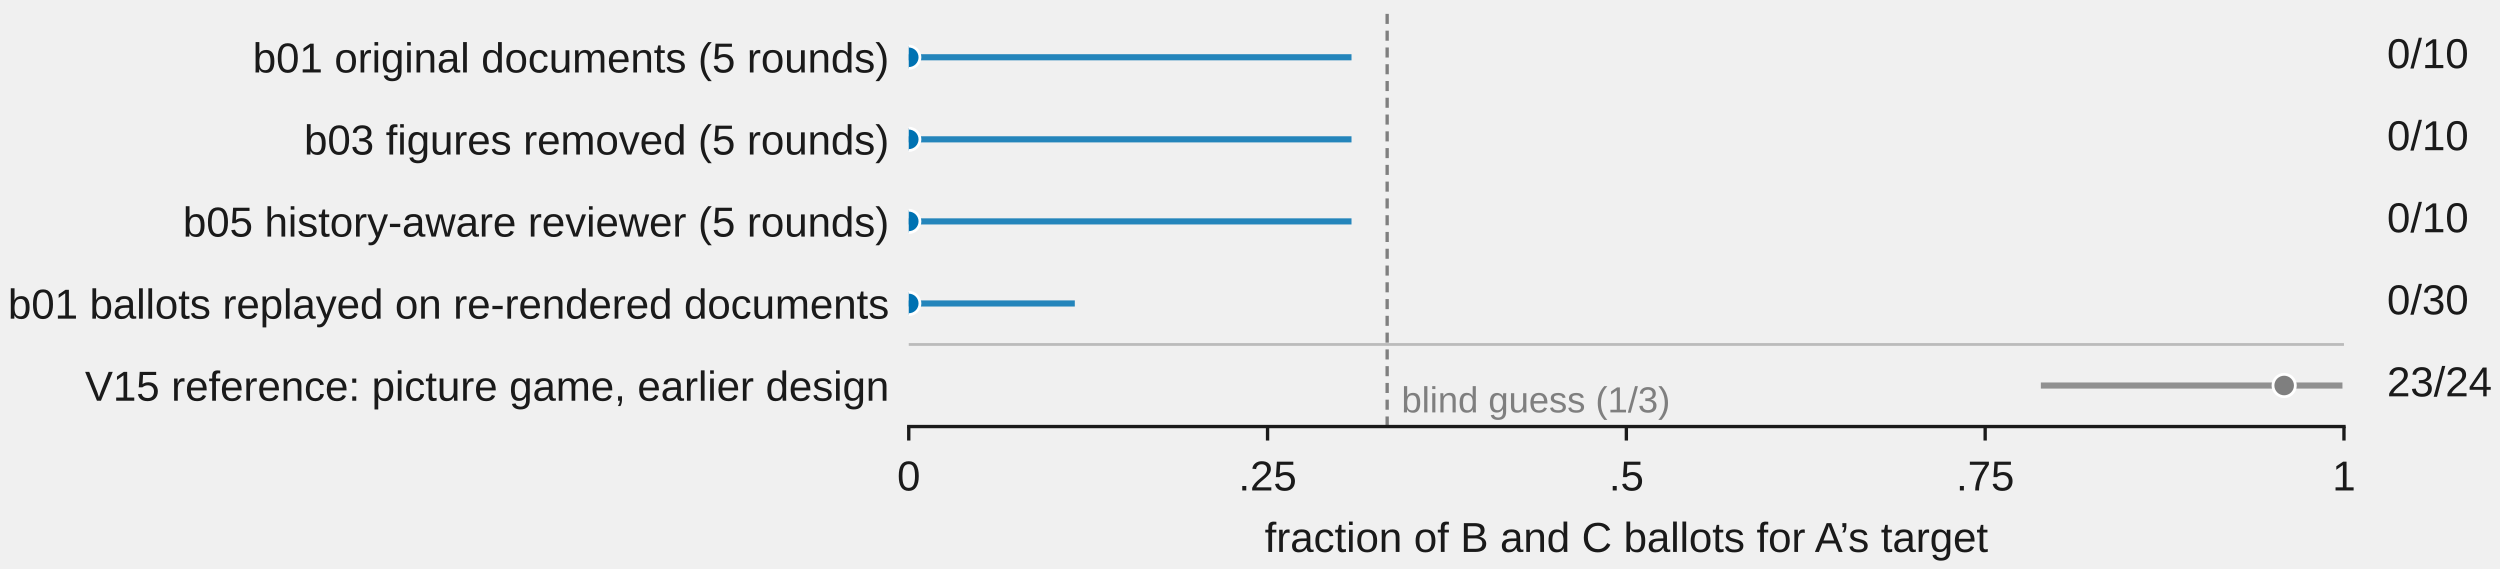
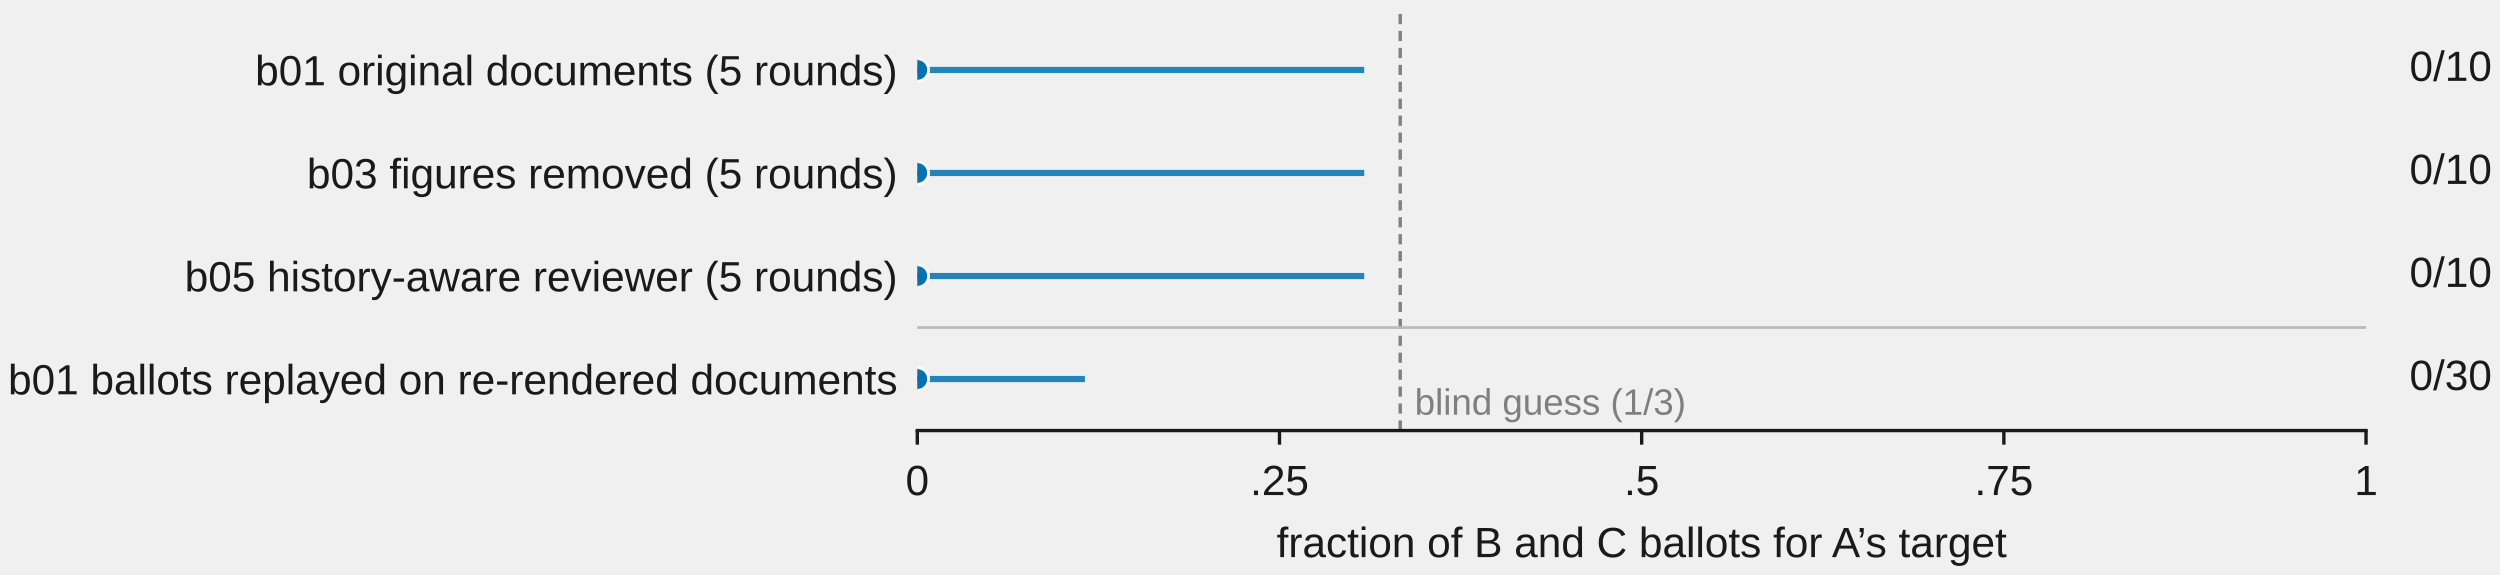
- <svg xmlns="http://www.w3.org/2000/svg" xmlns:xlink="http://www.w3.org/1999/xlink" style="width:447.112pt;max-width:100%;display:block;margin:0 auto" viewBox="0 0 447.112 101.707" version="1.1">
+ <svg xmlns="http://www.w3.org/2000/svg" xmlns:xlink="http://www.w3.org/1999/xlink" style="width:442.942pt;max-width:100%;display:block;margin:0 auto" viewBox="0 0 442.942 101.707" version="1.1">
  <defs>
    <style type="text/css">*{stroke-linejoin: round; stroke-linecap: butt}</style>
  </defs>
  <g id="figure_1">
    <g id="patch_1">
-       <path d="M 0 101.707  L 447.112 101.707  L 447.112 -0  L 0 -0  L 0 101.707  z " style="fill: none" />
+       <path d="M 0 101.707  L 442.942 101.707  L 442.942 -0  L 0 -0  L 0 101.707  z " style="fill: none" />
    </g>
    <g id="axes_1">
      <g id="patch_2">
        <path d="M 162.526 76.284  L 419.206 76.284  L 419.206 1.44  L 162.526 1.44  L 162.526 76.284  z " style="fill: none" />
      </g>
      <g id="line2d_1">
-         <path d="M 248.086 76.284  L 248.086 1.44  " clip-path="url(#pf2078a7fa6)" style="fill: none; stroke-dasharray: 1.8,1.2; stroke-dashoffset: 0; stroke: #7f7f7f; stroke-width: 0.6" />
+         <path d="M 248.086 76.284  L 248.086 1.44  " clip-path="url(#p793663a6dc)" style="fill: none; stroke-dasharray: 1.8,1.2; stroke-dashoffset: 0; stroke: #7f7f7f; stroke-width: 0.6" />
      </g>
      <g id="matplotlib.axis_1">
        <g id="xtick_1">
          <g id="line2d_2">
            <defs>
-               <path id="m2dd0869114" d="M 0 0  L 0 2.5  " style="stroke: #1a1a1a; stroke-width: 0.6" />
+               <path id="m298f565b76" d="M 0 0  L 0 2.5  " style="stroke: #1a1a1a; stroke-width: 0.6" />
            </defs>
            <g>
-               <use xlink:href="#m2dd0869114" x="162.526" y="76.284" style="fill: #1a1a1a; stroke: #1a1a1a; stroke-width: 0.6" />
+               <use xlink:href="#m298f565b76" x="162.526" y="76.284" style="fill: #1a1a1a; stroke: #1a1a1a; stroke-width: 0.6" />
            </g>
          </g>
          <g id="text_1">
            <text style="font-size: 7.5px; font-family: 'Liberation Sans'; text-anchor: middle; fill: #1a1a1a" x="162.526" y="87.719" transform="rotate(-0 162.5255 87.71916)">0</text>
          </g>
        </g>
        <g id="xtick_2">
          <g id="line2d_3">
            <g>
-               <use xlink:href="#m2dd0869114" x="226.696" y="76.284" style="fill: #1a1a1a; stroke: #1a1a1a; stroke-width: 0.6" />
+               <use xlink:href="#m298f565b76" x="226.696" y="76.284" style="fill: #1a1a1a; stroke: #1a1a1a; stroke-width: 0.6" />
            </g>
          </g>
          <g id="text_2">
            <text style="font-size: 7.5px; font-family: 'Liberation Sans'; text-anchor: middle; fill: #1a1a1a" x="226.696" y="87.719" transform="rotate(-0 226.6955 87.71916)">.25</text>
          </g>
        </g>
        <g id="xtick_3">
          <g id="line2d_4">
            <g>
-               <use xlink:href="#m2dd0869114" x="290.866" y="76.284" style="fill: #1a1a1a; stroke: #1a1a1a; stroke-width: 0.6" />
+               <use xlink:href="#m298f565b76" x="290.866" y="76.284" style="fill: #1a1a1a; stroke: #1a1a1a; stroke-width: 0.6" />
            </g>
          </g>
          <g id="text_3">
            <text style="font-size: 7.5px; font-family: 'Liberation Sans'; text-anchor: middle; fill: #1a1a1a" x="290.866" y="87.719" transform="rotate(-0 290.8655 87.71916)">.5</text>
          </g>
        </g>
        <g id="xtick_4">
          <g id="line2d_5">
            <g>
-               <use xlink:href="#m2dd0869114" x="355.036" y="76.284" style="fill: #1a1a1a; stroke: #1a1a1a; stroke-width: 0.6" />
+               <use xlink:href="#m298f565b76" x="355.036" y="76.284" style="fill: #1a1a1a; stroke: #1a1a1a; stroke-width: 0.6" />
            </g>
          </g>
          <g id="text_4">
            <text style="font-size: 7.5px; font-family: 'Liberation Sans'; text-anchor: middle; fill: #1a1a1a" x="355.036" y="87.719" transform="rotate(-0 355.0355 87.71916)">.75</text>
          </g>
        </g>
        <g id="xtick_5">
          <g id="line2d_6">
            <g>
-               <use xlink:href="#m2dd0869114" x="419.206" y="76.284" style="fill: #1a1a1a; stroke: #1a1a1a; stroke-width: 0.6" />
+               <use xlink:href="#m298f565b76" x="419.206" y="76.284" style="fill: #1a1a1a; stroke: #1a1a1a; stroke-width: 0.6" />
            </g>
          </g>
          <g id="text_5">
            <text style="font-size: 7.5px; font-family: 'Liberation Sans'; text-anchor: middle; fill: #1a1a1a" x="419.206" y="87.719" transform="rotate(-0 419.2055 87.71916)">1</text>
          </g>
        </g>
        <g id="text_6">
          <text style="font-size: 7.5px; font-family: 'Liberation Sans'; text-anchor: middle; fill: #1a1a1a" x="290.866" y="98.711" transform="rotate(-0 290.8655 98.71056)">fraction of B and C ballots for A’s target</text>
        </g>
      </g>
      <g id="matplotlib.axis_2">
        <g id="ytick_1">
          <g id="line2d_7" />
          <g id="text_7">
-             <text style="font-size: 7.5px; font-family: 'Liberation Sans'; text-anchor: end; fill: #1a1a1a" x="159.026" y="12.963" transform="rotate(-0 159.0255 12.96275)">b01 original documents (5 rounds)</text>
+             <text style="font-size: 7.5px; font-family: 'Liberation Sans'; text-anchor: end; fill: #1a1a1a" x="159.026" y="15.11" transform="rotate(-0 159.0255 15.11036)">b01 original documents (5 rounds)</text>
          </g>
        </g>
        <g id="ytick_2">
          <g id="line2d_8" />
          <g id="text_8">
-             <text style="font-size: 7.5px; font-family: 'Liberation Sans'; text-anchor: end; fill: #1a1a1a" x="159.026" y="27.638" transform="rotate(-0 159.0255 27.63805)">b03 figures removed (5 rounds)</text>
+             <text style="font-size: 7.5px; font-family: 'Liberation Sans'; text-anchor: end; fill: #1a1a1a" x="159.026" y="33.365" transform="rotate(-0 159.0255 33.36499)">b03 figures removed (5 rounds)</text>
          </g>
        </g>
        <g id="ytick_3">
          <g id="line2d_9" />
          <g id="text_9">
-             <text style="font-size: 7.5px; font-family: 'Liberation Sans'; text-anchor: end; fill: #1a1a1a" x="159.026" y="42.313" transform="rotate(-0 159.0255 42.31334)">b05 history-aware reviewer (5 rounds)</text>
+             <text style="font-size: 7.5px; font-family: 'Liberation Sans'; text-anchor: end; fill: #1a1a1a" x="159.026" y="51.62" transform="rotate(-0 159.0255 51.61963)">b05 history-aware reviewer (5 rounds)</text>
          </g>
        </g>
        <g id="ytick_4">
          <g id="line2d_10" />
          <g id="text_10">
-             <text style="font-size: 7.5px; font-family: 'Liberation Sans'; text-anchor: end; fill: #1a1a1a" x="159.026" y="56.989" transform="rotate(-0 159.0255 56.98864)">b01 ballots replayed on re-rendered documents</text>
-           </g>
-         </g>
-         <g id="ytick_5">
-           <g id="line2d_11" />
-           <g id="text_11">
-             <text style="font-size: 7.5px; font-family: 'Liberation Sans'; text-anchor: end; fill: #1a1a1a" x="159.026" y="71.664" transform="rotate(-0 159.0255 71.66393)">V15 reference: picture game, earlier design</text>
+             <text style="font-size: 7.5px; font-family: 'Liberation Sans'; text-anchor: end; fill: #1a1a1a" x="159.026" y="69.874" transform="rotate(-0 159.0255 69.87426)">b01 ballots replayed on re-rendered documents</text>
          </g>
        </g>
      </g>
+       <g id="line2d_11">
+         <path d="M 162.526 12.393  L 241.711 12.393  " clip-path="url(#p793663a6dc)" style="fill: none; stroke: #0072b2; stroke-opacity: 0.85; stroke-width: 1.1" />
+       </g>
      <g id="line2d_12">
-         <path d="M 162.526 10.245  L 241.711 10.245  " clip-path="url(#pf2078a7fa6)" style="fill: none; stroke: #0072b2; stroke-opacity: 0.85; stroke-width: 1.1" />
+         <path d="M 162.526 30.647  L 241.711 30.647  " clip-path="url(#p793663a6dc)" style="fill: none; stroke: #0072b2; stroke-opacity: 0.85; stroke-width: 1.1" />
      </g>
      <g id="line2d_13">
-         <path d="M 162.526 24.92  L 241.711 24.92  " clip-path="url(#pf2078a7fa6)" style="fill: none; stroke: #0072b2; stroke-opacity: 0.85; stroke-width: 1.1" />
+         <path d="M 162.526 48.902  L 241.711 48.902  " clip-path="url(#p793663a6dc)" style="fill: none; stroke: #0072b2; stroke-opacity: 0.85; stroke-width: 1.1" />
      </g>
      <g id="line2d_14">
-         <path d="M 162.526 39.596  L 241.711 39.596  " clip-path="url(#pf2078a7fa6)" style="fill: none; stroke: #0072b2; stroke-opacity: 0.85; stroke-width: 1.1" />
+         <path d="M 162.526 67.157  L 192.224 67.157  " clip-path="url(#p793663a6dc)" style="fill: none; stroke: #0072b2; stroke-opacity: 0.85; stroke-width: 1.1" />
      </g>
      <g id="line2d_15">
-         <path d="M 162.526 54.271  L 192.224 54.271  " clip-path="url(#pf2078a7fa6)" style="fill: none; stroke: #0072b2; stroke-opacity: 0.85; stroke-width: 1.1" />
-       </g>
-       <g id="line2d_16">
-         <path d="M 364.994 68.946  L 418.935 68.946  " clip-path="url(#pf2078a7fa6)" style="fill: none; stroke: #7f7f7f; stroke-opacity: 0.85; stroke-width: 1.1" />
-       </g>
-       <g id="line2d_17">
-         <path d="M 162.526 61.609  L 419.206 61.609  " clip-path="url(#pf2078a7fa6)" style="fill: none; stroke: #bbbbbb; stroke-width: 0.5; stroke-linecap: square" />
+         <path d="M 162.526 58.029  L 419.206 58.029  " clip-path="url(#p793663a6dc)" style="fill: none; stroke: #bbbbbb; stroke-width: 0.5; stroke-linecap: square" />
      </g>
      <g id="patch_3">
        <path d="M 162.526 76.284  L 419.206 76.284  " style="fill: none; stroke: #1a1a1a; stroke-width: 0.6; stroke-linejoin: miter; stroke-linecap: square" />
      </g>
-       <g id="line2d_18">
+       <g id="line2d_16">
        <defs>
-           <path id="mb012f7cec2" d="M 0 2  C 0.53 2 1.039 1.789 1.414 1.414  C 1.789 1.039 2 0.53 2 0  C 2 -0.53 1.789 -1.039 1.414 -1.414  C 1.039 -1.789 0.53 -2 0 -2  C -0.53 -2 -1.039 -1.789 -1.414 -1.414  C -1.789 -1.039 -2 -0.53 -2 0  C -2 0.53 -1.789 1.039 -1.414 1.414  C -1.039 1.789 -0.53 2 0 2  z " style="stroke: #ffffff; stroke-width: 0.5" />
+           <path id="m6475e7a667" d="M 0 2  C 0.53 2 1.039 1.789 1.414 1.414  C 1.789 1.039 2 0.53 2 0  C 2 -0.53 1.789 -1.039 1.414 -1.414  C 1.039 -1.789 0.53 -2 0 -2  C -0.53 -2 -1.039 -1.789 -1.414 -1.414  C -1.789 -1.039 -2 -0.53 -2 0  C -2 0.53 -1.789 1.039 -1.414 1.414  C -1.039 1.789 -0.53 2 0 2  z " style="stroke: #ffffff; stroke-width: 0.5" />
        </defs>
-         <g clip-path="url(#pf2078a7fa6)">
-           <use xlink:href="#mb012f7cec2" x="162.526" y="10.245" style="fill: #0072b2; stroke: #ffffff; stroke-width: 0.5" />
+         <g clip-path="url(#p793663a6dc)">
+           <use xlink:href="#m6475e7a667" x="162.526" y="12.393" style="fill: #0072b2; stroke: #ffffff; stroke-width: 0.5" />
+         </g>
+       </g>
+       <g id="text_11">
+         <text style="font-size: 7.5px; font-family: 'Liberation Sans'; text-anchor: start; fill: #1a1a1a" x="426.906" y="14.332" transform="rotate(-0 426.9059 14.33223)">0/10</text>
+       </g>
+       <g id="line2d_17">
+         <g clip-path="url(#p793663a6dc)">
+           <use xlink:href="#m6475e7a667" x="162.526" y="30.647" style="fill: #0072b2; stroke: #ffffff; stroke-width: 0.5" />
        </g>
      </g>
      <g id="text_12">
-         <text style="font-size: 7.5px; font-family: 'Liberation Sans'; text-anchor: start; fill: #1a1a1a" x="426.906" y="12.185" transform="rotate(-0 426.9059 12.18463)">0/10</text>
+         <text style="font-size: 7.5px; font-family: 'Liberation Sans'; text-anchor: start; fill: #1a1a1a" x="426.906" y="32.587" transform="rotate(-0 426.9059 32.58687)">0/10</text>
      </g>
-       <g id="line2d_19">
-         <g clip-path="url(#pf2078a7fa6)">
-           <use xlink:href="#mb012f7cec2" x="162.526" y="24.92" style="fill: #0072b2; stroke: #ffffff; stroke-width: 0.5" />
+       <g id="line2d_18">
+         <g clip-path="url(#p793663a6dc)">
+           <use xlink:href="#m6475e7a667" x="162.526" y="48.902" style="fill: #0072b2; stroke: #ffffff; stroke-width: 0.5" />
        </g>
      </g>
      <g id="text_13">
-         <text style="font-size: 7.5px; font-family: 'Liberation Sans'; text-anchor: start; fill: #1a1a1a" x="426.906" y="26.86" transform="rotate(-0 426.9059 26.85992)">0/10</text>
+         <text style="font-size: 7.5px; font-family: 'Liberation Sans'; text-anchor: start; fill: #1a1a1a" x="426.906" y="50.842" transform="rotate(-0 426.9059 50.8415)">0/10</text>
      </g>
-       <g id="line2d_20">
-         <g clip-path="url(#pf2078a7fa6)">
-           <use xlink:href="#mb012f7cec2" x="162.526" y="39.596" style="fill: #0072b2; stroke: #ffffff; stroke-width: 0.5" />
+       <g id="line2d_19">
+         <g clip-path="url(#p793663a6dc)">
+           <use xlink:href="#m6475e7a667" x="162.526" y="67.157" style="fill: #0072b2; stroke: #ffffff; stroke-width: 0.5" />
        </g>
      </g>
      <g id="text_14">
-         <text style="font-size: 7.5px; font-family: 'Liberation Sans'; text-anchor: start; fill: #1a1a1a" x="426.906" y="41.535" transform="rotate(-0 426.9059 41.53522)">0/10</text>
-       </g>
-       <g id="line2d_21">
-         <g clip-path="url(#pf2078a7fa6)">
-           <use xlink:href="#mb012f7cec2" x="162.526" y="54.271" style="fill: #0072b2; stroke: #ffffff; stroke-width: 0.5" />
-         </g>
+         <text style="font-size: 7.5px; font-family: 'Liberation Sans'; text-anchor: start; fill: #1a1a1a" x="426.906" y="69.096" transform="rotate(-0 426.9059 69.09614)">0/30</text>
      </g>
      <g id="text_15">
-         <text style="font-size: 7.5px; font-family: 'Liberation Sans'; text-anchor: start; fill: #1a1a1a" x="426.906" y="56.211" transform="rotate(-0 426.9059 56.21051)">0/30</text>
-       </g>
-       <g id="line2d_22">
-         <defs>
-           <path id="m5dab633f36" d="M 0 2  C 0.53 2 1.039 1.789 1.414 1.414  C 1.789 1.039 2 0.53 2 0  C 2 -0.53 1.789 -1.039 1.414 -1.414  C 1.039 -1.789 0.53 -2 0 -2  C -0.53 -2 -1.039 -1.789 -1.414 -1.414  C -1.789 -1.039 -2 -0.53 -2 0  C -2 0.53 -1.789 1.039 -1.414 1.414  C -1.039 1.789 -0.53 2 0 2  z " style="stroke: #ffffff; stroke-width: 0.5" />
-         </defs>
-         <g clip-path="url(#pf2078a7fa6)">
-           <use xlink:href="#m5dab633f36" x="408.511" y="68.946" style="fill: #7f7f7f; stroke: #ffffff; stroke-width: 0.5" />
-         </g>
-       </g>
-       <g id="text_16">
-         <text style="font-size: 7.5px; font-family: 'Liberation Sans'; text-anchor: start; fill: #1a1a1a" x="426.906" y="70.886" transform="rotate(-0 426.9059 70.88581)">23/24</text>
-       </g>
-       <g id="text_17">
-         <text style="font-size: 6.5px; font-family: 'Liberation Sans'; text-anchor: start; fill: #7f7f7f" x="250.652" y="73.761" transform="rotate(-0 250.6523 73.76123)">blind guess (1/3)</text>
+         <text style="font-size: 6.5px; font-family: 'Liberation Sans'; text-anchor: start; fill: #7f7f7f" x="250.652" y="73.475" transform="rotate(-0 250.6523 73.47488)">blind guess (1/3)</text>
      </g>
    </g>
  </g>
  <defs>
-     <clipPath id="pf2078a7fa6">
+     <clipPath id="p793663a6dc">
      <rect x="162.526" y="1.44" width="256.68" height="74.844" />
    </clipPath>
  </defs>
</svg>
